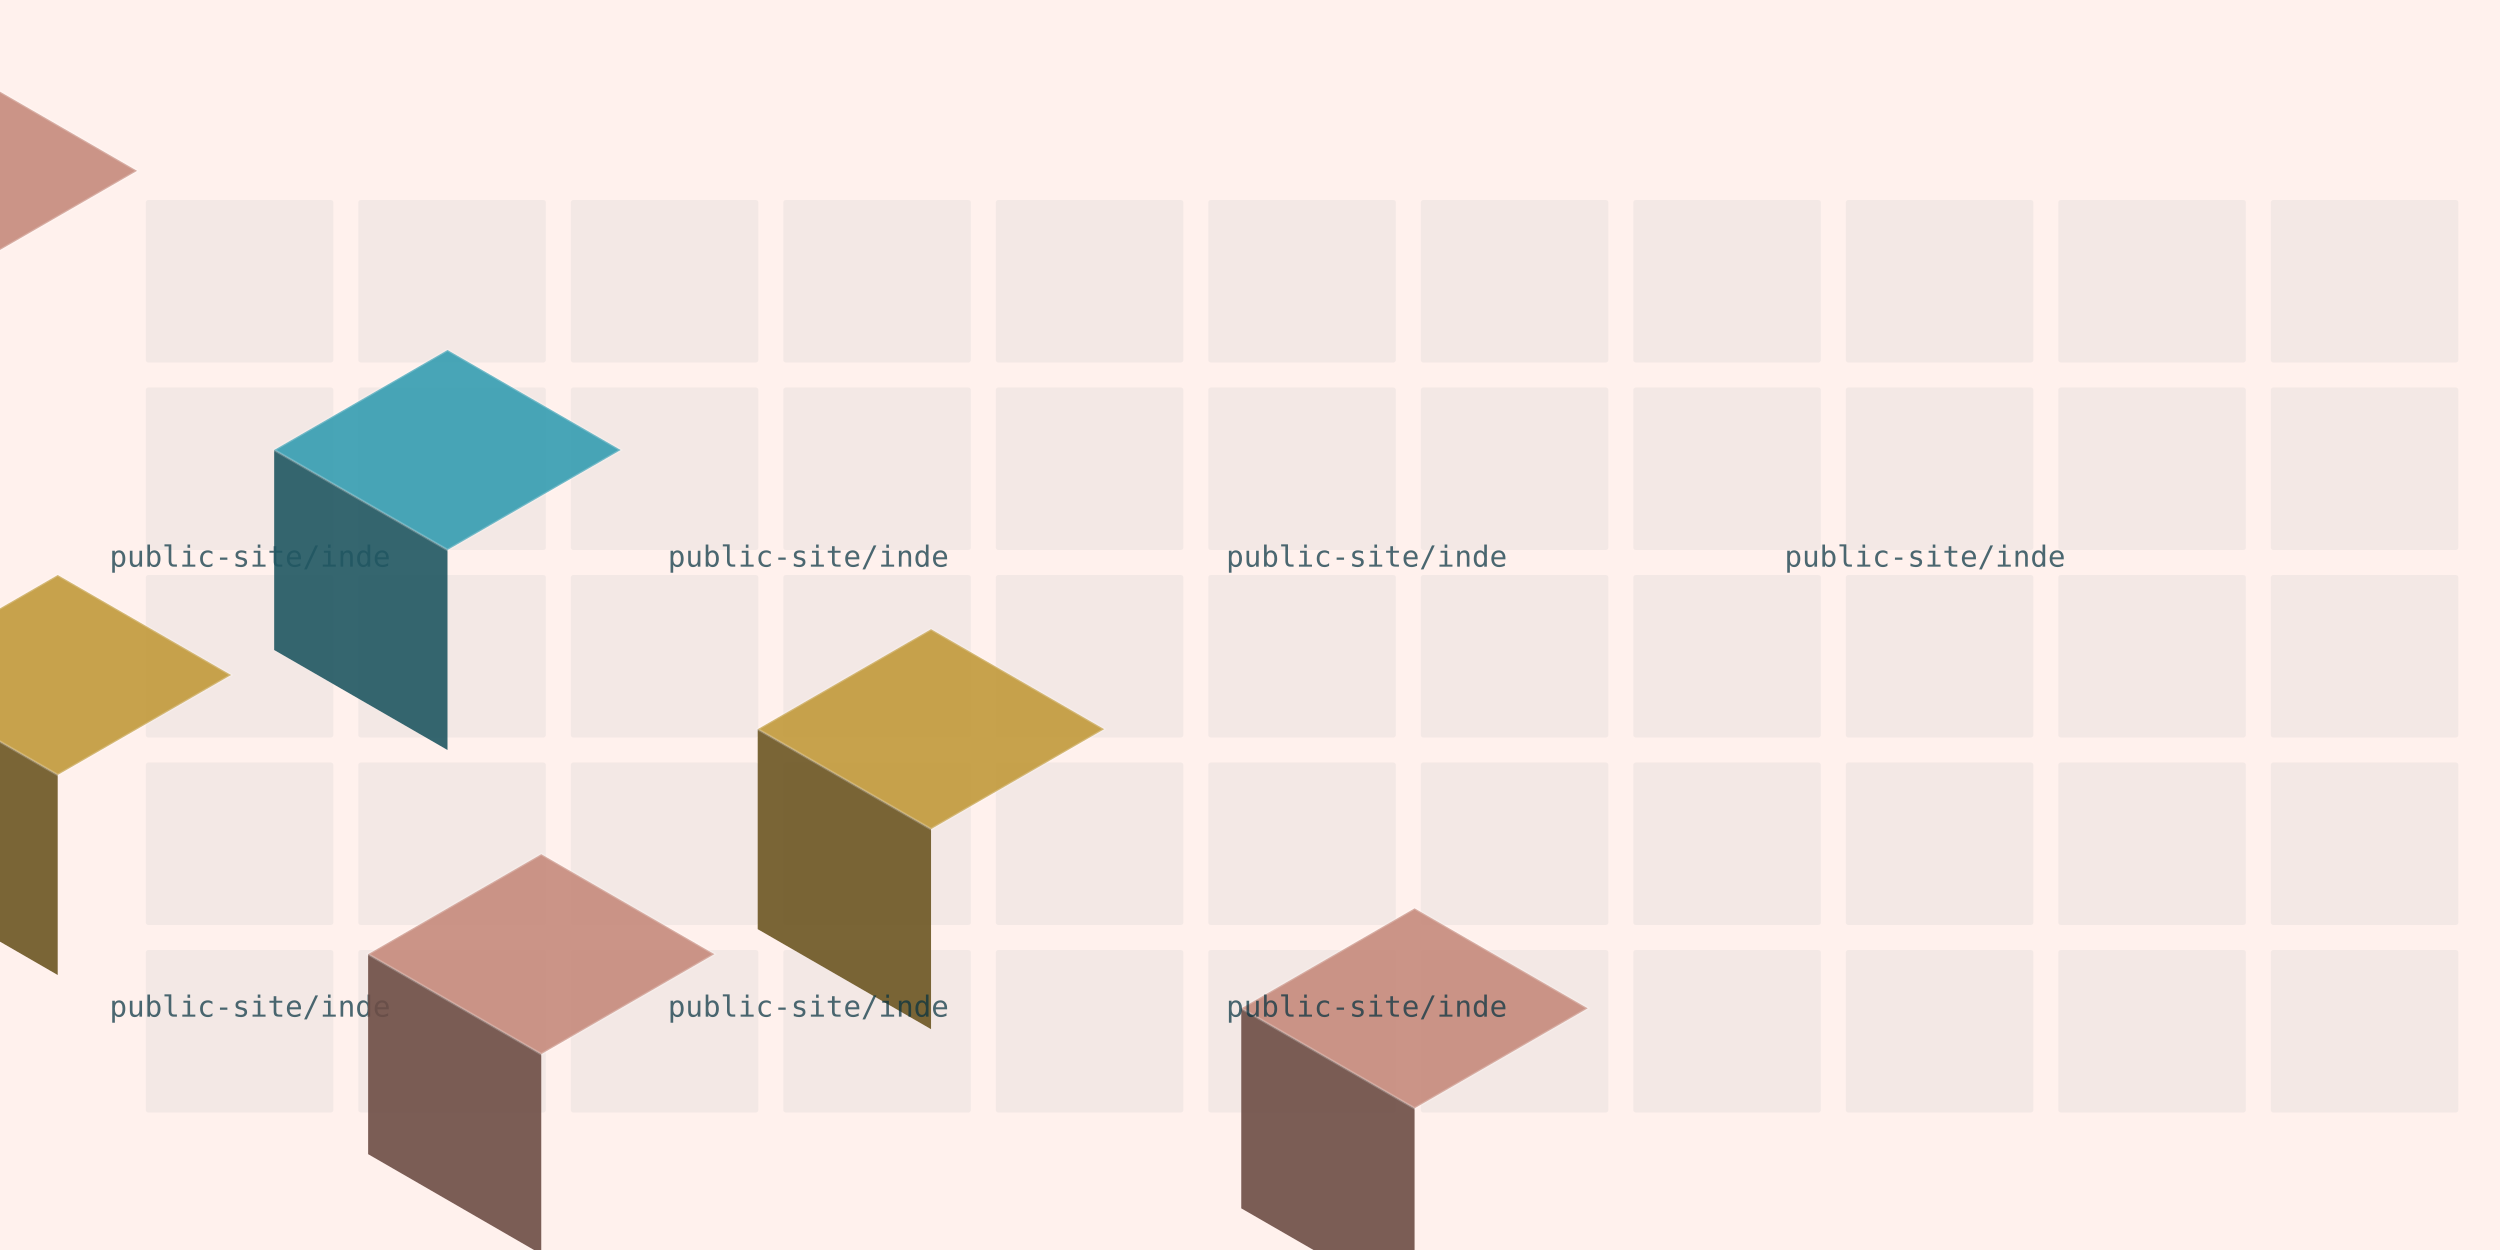
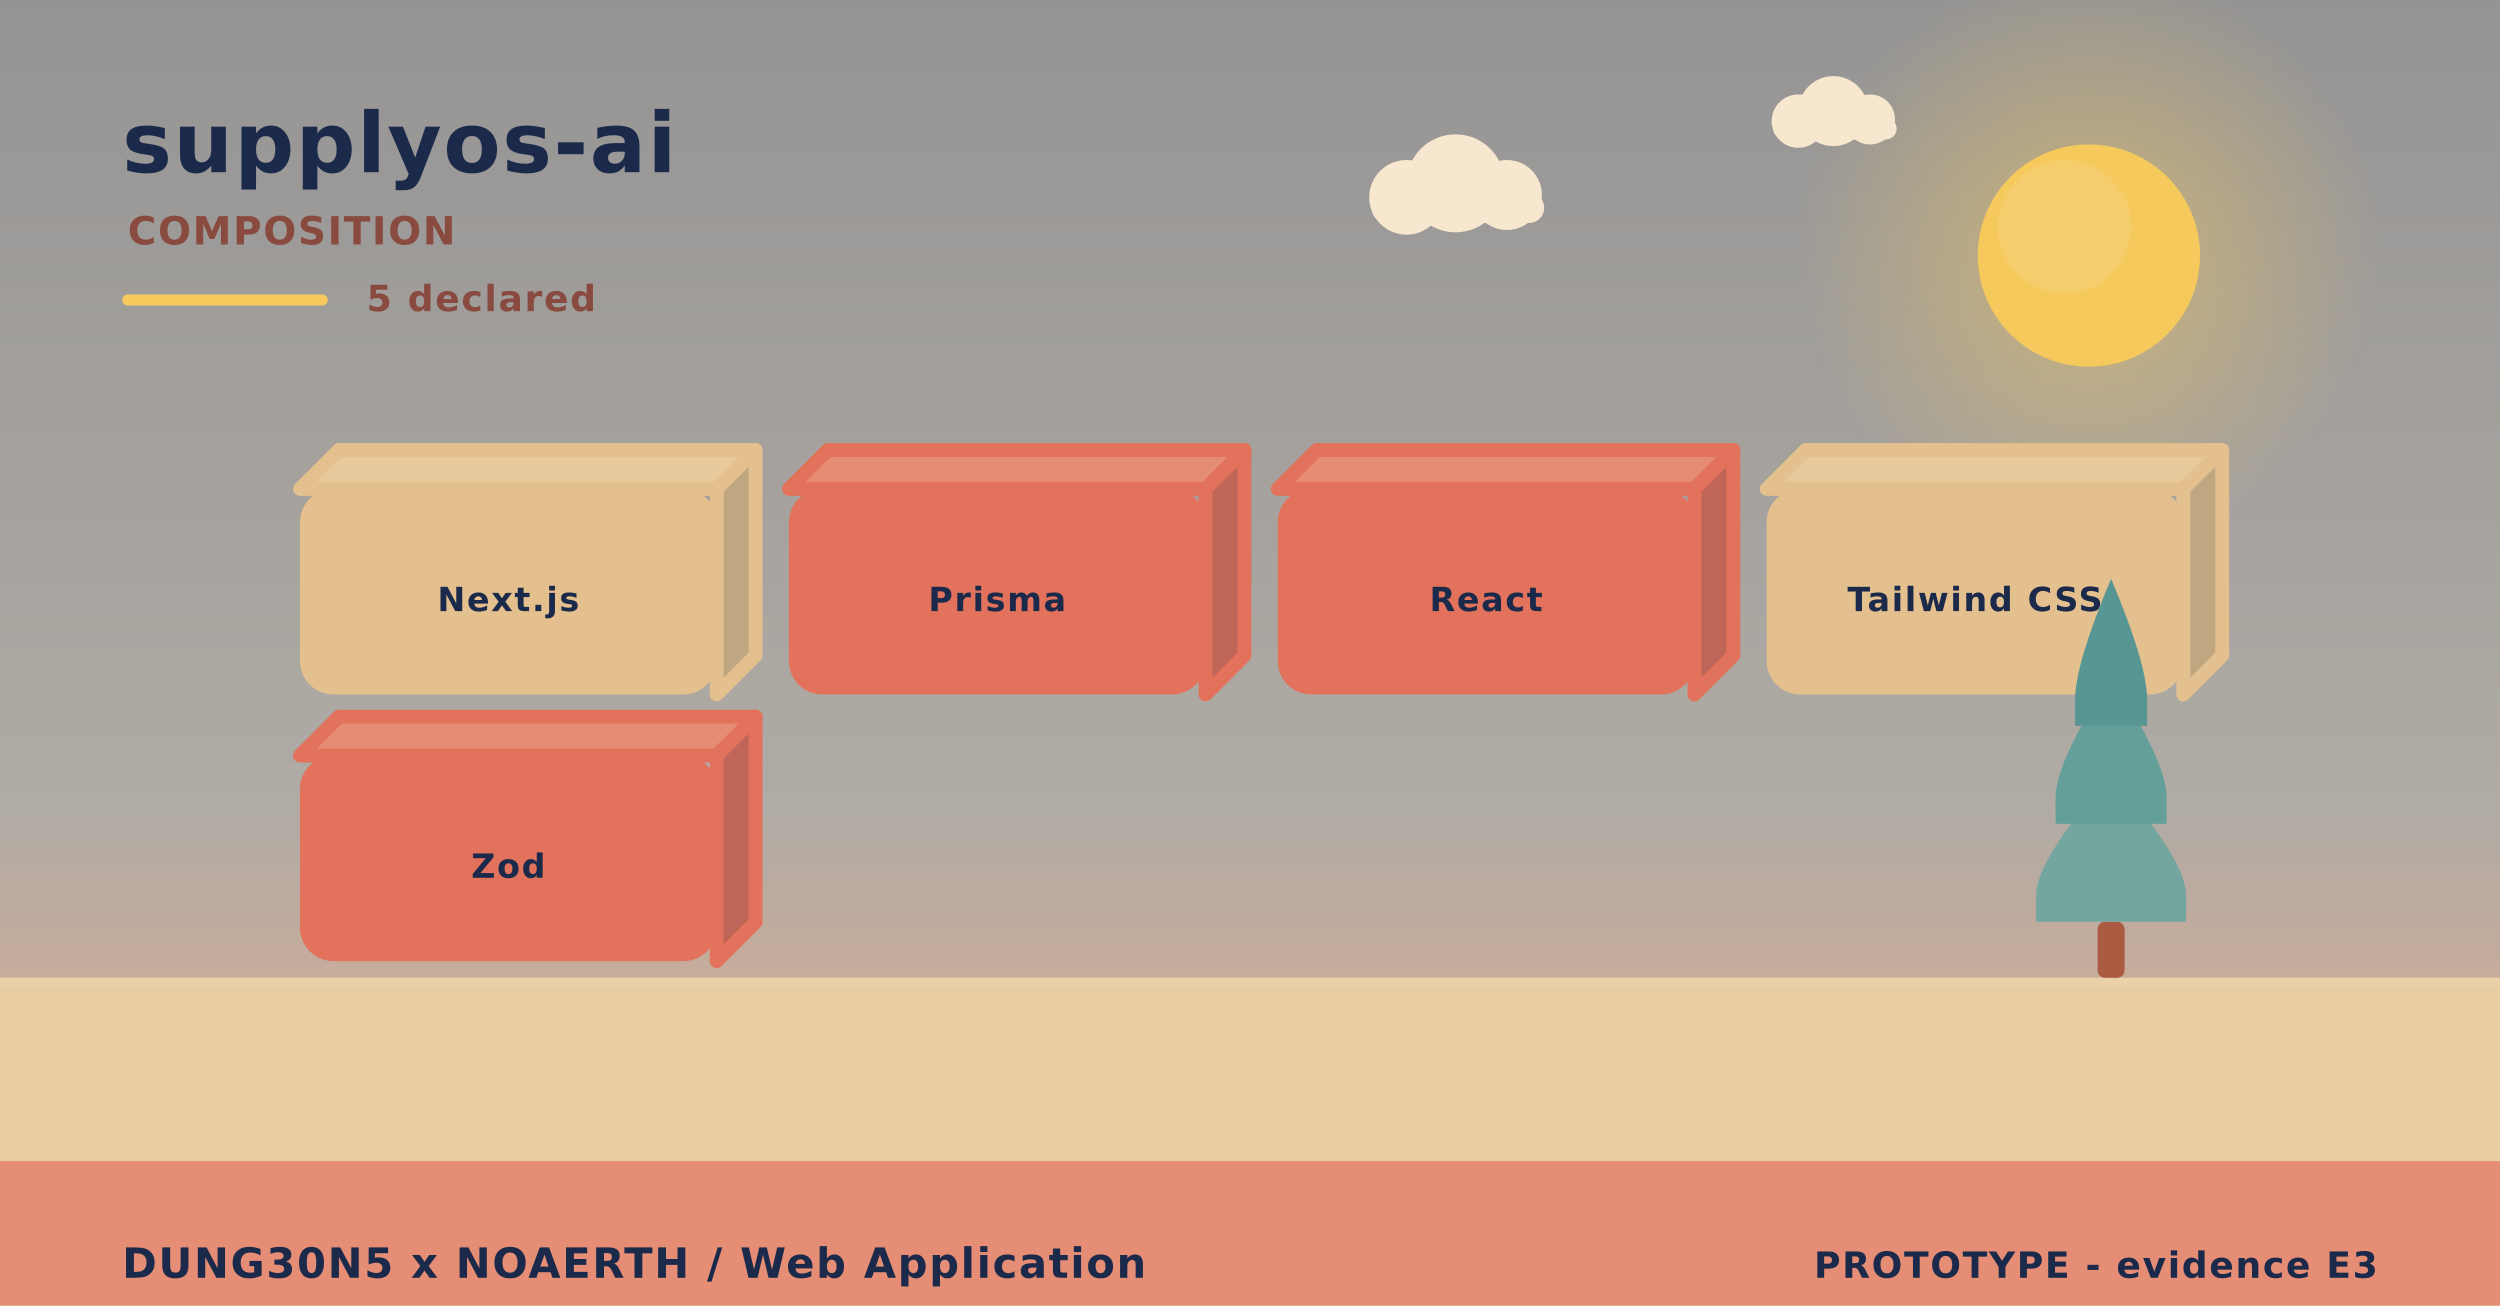
- <svg xmlns="http://www.w3.org/2000/svg" viewBox="0 0 1200 600" width="1200" height="600" role="img" aria-label="supplyos-ai component map">
-   <rect width="1200" height="600" fill="#fff1ed" />
-   <defs>
-     <linearGradient id="gc" x1="0" y1="0" x2="1" y2="1">
-       <stop offset="0%" stop-color="#c78c7e" />
-       <stop offset="100%" stop-color="#389eb2" />
-     </linearGradient>
-   </defs>
-   <rect x="70.00" y="96.00" width="90.00" height="78.00" rx="1.20" fill="#063241" opacity="0.05" />
-   <rect x="172.00" y="96.00" width="90.00" height="78.00" rx="1.20" fill="#063241" opacity="0.05" />
-   <rect x="274.00" y="96.00" width="90.00" height="78.00" rx="1.20" fill="#063241" opacity="0.05" />
-   <rect x="376.00" y="96.00" width="90.00" height="78.00" rx="1.20" fill="#063241" opacity="0.05" />
-   <rect x="478.00" y="96.00" width="90.00" height="78.00" rx="1.20" fill="#063241" opacity="0.05" />
-   <rect x="580.00" y="96.00" width="90.00" height="78.00" rx="1.20" fill="#063241" opacity="0.05" />
-   <rect x="682.00" y="96.00" width="90.00" height="78.00" rx="1.20" fill="#063241" opacity="0.05" />
-   <rect x="784.00" y="96.00" width="90.00" height="78.00" rx="1.20" fill="#063241" opacity="0.05" />
-   <rect x="886.00" y="96.00" width="90.00" height="78.00" rx="1.20" fill="#063241" opacity="0.05" />
-   <rect x="988.00" y="96.00" width="90.00" height="78.00" rx="1.20" fill="#063241" opacity="0.05" />
-   <rect x="1090.00" y="96.00" width="90.00" height="78.00" rx="1.20" fill="#063241" opacity="0.05" />
-   <rect x="70.00" y="186.00" width="90.00" height="78.00" rx="1.20" fill="#063241" opacity="0.05" />
-   <rect x="172.00" y="186.00" width="90.00" height="78.00" rx="1.20" fill="#063241" opacity="0.05" />
-   <rect x="274.00" y="186.00" width="90.00" height="78.00" rx="1.20" fill="#063241" opacity="0.05" />
-   <rect x="376.00" y="186.00" width="90.00" height="78.00" rx="1.20" fill="#063241" opacity="0.05" />
-   <rect x="478.00" y="186.00" width="90.00" height="78.00" rx="1.20" fill="#063241" opacity="0.05" />
-   <rect x="580.00" y="186.00" width="90.00" height="78.00" rx="1.20" fill="#063241" opacity="0.05" />
-   <rect x="682.00" y="186.00" width="90.00" height="78.00" rx="1.20" fill="#063241" opacity="0.05" />
-   <rect x="784.00" y="186.00" width="90.00" height="78.00" rx="1.20" fill="#063241" opacity="0.05" />
-   <rect x="886.00" y="186.00" width="90.00" height="78.00" rx="1.20" fill="#063241" opacity="0.05" />
-   <rect x="988.00" y="186.00" width="90.00" height="78.00" rx="1.20" fill="#063241" opacity="0.05" />
-   <rect x="1090.00" y="186.00" width="90.00" height="78.00" rx="1.20" fill="#063241" opacity="0.05" />
-   <rect x="70.00" y="276.00" width="90.00" height="78.00" rx="1.20" fill="#063241" opacity="0.05" />
-   <rect x="172.00" y="276.00" width="90.00" height="78.00" rx="1.20" fill="#063241" opacity="0.05" />
-   <rect x="274.00" y="276.00" width="90.00" height="78.00" rx="1.20" fill="#063241" opacity="0.05" />
-   <rect x="376.00" y="276.00" width="90.00" height="78.00" rx="1.20" fill="#063241" opacity="0.05" />
-   <rect x="478.00" y="276.00" width="90.00" height="78.00" rx="1.20" fill="#063241" opacity="0.05" />
-   <rect x="580.00" y="276.00" width="90.00" height="78.00" rx="1.20" fill="#063241" opacity="0.05" />
-   <rect x="682.00" y="276.00" width="90.00" height="78.00" rx="1.20" fill="#063241" opacity="0.05" />
-   <rect x="784.00" y="276.00" width="90.00" height="78.00" rx="1.20" fill="#063241" opacity="0.05" />
-   <rect x="886.00" y="276.00" width="90.00" height="78.00" rx="1.20" fill="#063241" opacity="0.05" />
-   <rect x="988.00" y="276.00" width="90.00" height="78.00" rx="1.20" fill="#063241" opacity="0.05" />
-   <rect x="1090.00" y="276.00" width="90.00" height="78.00" rx="1.20" fill="#063241" opacity="0.05" />
-   <rect x="70.00" y="366.00" width="90.00" height="78.00" rx="1.20" fill="#063241" opacity="0.05" />
-   <rect x="172.00" y="366.00" width="90.00" height="78.00" rx="1.20" fill="#063241" opacity="0.05" />
-   <rect x="274.00" y="366.00" width="90.00" height="78.00" rx="1.20" fill="#063241" opacity="0.05" />
-   <rect x="376.00" y="366.00" width="90.00" height="78.00" rx="1.20" fill="#063241" opacity="0.05" />
-   <rect x="478.00" y="366.00" width="90.00" height="78.00" rx="1.20" fill="#063241" opacity="0.05" />
-   <rect x="580.00" y="366.00" width="90.00" height="78.00" rx="1.20" fill="#063241" opacity="0.05" />
-   <rect x="682.00" y="366.00" width="90.00" height="78.00" rx="1.20" fill="#063241" opacity="0.05" />
-   <rect x="784.00" y="366.00" width="90.00" height="78.00" rx="1.20" fill="#063241" opacity="0.05" />
-   <rect x="886.00" y="366.00" width="90.00" height="78.00" rx="1.20" fill="#063241" opacity="0.05" />
-   <rect x="988.00" y="366.00" width="90.00" height="78.00" rx="1.20" fill="#063241" opacity="0.05" />
-   <rect x="1090.00" y="366.00" width="90.00" height="78.00" rx="1.20" fill="#063241" opacity="0.05" />
-   <rect x="70.00" y="456.00" width="90.00" height="78.00" rx="1.20" fill="#063241" opacity="0.05" />
-   <rect x="172.00" y="456.00" width="90.00" height="78.00" rx="1.20" fill="#063241" opacity="0.05" />
-   <rect x="274.00" y="456.00" width="90.00" height="78.00" rx="1.20" fill="#063241" opacity="0.05" />
-   <rect x="376.00" y="456.00" width="90.00" height="78.00" rx="1.20" fill="#063241" opacity="0.05" />
-   <rect x="478.00" y="456.00" width="90.00" height="78.00" rx="1.20" fill="#063241" opacity="0.05" />
-   <rect x="580.00" y="456.00" width="90.00" height="78.00" rx="1.20" fill="#063241" opacity="0.05" />
-   <rect x="682.00" y="456.00" width="90.00" height="78.00" rx="1.20" fill="#063241" opacity="0.05" />
-   <rect x="784.00" y="456.00" width="90.00" height="78.00" rx="1.20" fill="#063241" opacity="0.05" />
-   <rect x="886.00" y="456.00" width="90.00" height="78.00" rx="1.20" fill="#063241" opacity="0.05" />
-   <rect x="988.00" y="456.00" width="90.00" height="78.00" rx="1.20" fill="#063241" opacity="0.05" />
-   <rect x="1090.00" y="456.00" width="90.00" height="78.00" rx="1.20" fill="#063241" opacity="0.05" />
-   <g transform="rotate(0 120 140)">
-     <polygon points="-17.3,34.0 65.8,82.0 -17.3,130.0 -100.5,82.0" fill="#c78c7e" opacity="0.92" />
-     <polygon points="-100.5,82.0 -17.3,130.0 -17.3,226.0 -100.5,178.0" fill="#6d4d45" opacity="0.9" />
-     <polygon points="-17.3,34.0 65.8,82.0 -17.3,130.0 -100.5,82.0" fill="none" stroke="rgba(255,255,255,0.220)" stroke-width="1.2" />
-     <animateTransform attributeName="transform" type="rotate" values="-32.0 0.00 0.00 0.0 0.00 0.00" dur="5.7s" begin="0.0s" repeatCount="indefinite" />
+ <svg xmlns="http://www.w3.org/2000/svg" width="900" height="470" viewBox="0 0 900 470" role="img" aria-label="supplyos-ai - how it is composed">
+   <linearGradient id="skyc" x1="0" y1="0" x2="0" y2="1">
+     <stop offset="0" stop-color="#959494" />
+     <stop offset="0.62" stop-color="#b0aba4" />
+     <stop offset="1" stop-color="#f3ad8a" />
+   </linearGradient>
+   <rect width="900" height="470" fill="url(#skyc)" />
+   <radialGradient id="sunc">
+     <stop offset="0.35" stop-color="#f5c95c" stop-opacity="0.34" />
+     <stop offset="1" stop-color="#f5c95c" stop-opacity="0" />
+   </radialGradient>
+   <circle cx="752" cy="92" r="104" fill="url(#sunc)" />
+   <circle cx="752" cy="92" r="40" fill="#f5c95c" />
+   <circle cx="743.2" cy="81.6" r="24" fill="#f5d27e" opacity="0.5" />
+   <g>
+     <circle cx="524" cy="66" r="17.64" fill="#f6e7ce" />
+     <circle cx="506.36" cy="71.04" r="13.44" fill="#f6e7ce" />
+     <circle cx="542.48" cy="70.2" r="12.6" fill="#f6e7ce" />
+     <rect x="493.76" y="69.36" width="62.16" height="10.92" rx="5.46" fill="#f6e7ce" />
+     <animateTransform attributeName="transform" type="translate" values="0 0;24 0;0 0" dur="36s" begin="0s" repeatCount="indefinite" />
  </g>
-   <text x="120" y="272" font-family="ui-monospace,Menlo,monospace" font-size="14" fill="rgba(6,50,65,0.720)" text-anchor="middle">public-site/inde</text>
-   <g transform="rotate(0 388 140)">
-     <polygon points="214.8,168.0 297.9,216.0 214.8,264.0 131.6,216.0" fill="#389eb2" opacity="0.92" />
-     <polygon points="131.6,216.0 214.8,264.0 214.8,360.0 131.6,312.0" fill="#1f5762" opacity="0.9" />
-     <polygon points="214.8,168.0 297.9,216.0 214.8,264.0 131.6,216.0" fill="none" stroke="rgba(255,255,255,0.220)" stroke-width="1.2" />
-     <animateTransform attributeName="transform" type="rotate" values="-32.0 0.00 0.00 0.0 0.00 0.00" dur="5.7s" begin="0.4s" repeatCount="indefinite" />
+   <g>
+     <circle cx="660" cy="40" r="12.6" fill="#f6e7ce" />
+     <circle cx="647.4" cy="43.6" r="9.6" fill="#f6e7ce" />
+     <circle cx="673.2" cy="43" r="9" fill="#f6e7ce" />
+     <rect x="638.4" y="42.4" width="44.4" height="7.8" rx="3.9" fill="#f6e7ce" />
+     <animateTransform attributeName="transform" type="translate" values="0 0;-18 0;0 0" dur="46s" begin="3s" repeatCount="indefinite" />
  </g>
-   <text x="388" y="272" font-family="ui-monospace,Menlo,monospace" font-size="14" fill="rgba(6,50,65,0.720)" text-anchor="middle">public-site/inde</text>
-   <g transform="rotate(0 656 140)">
-     <polygon points="446.9,302.0 530.0,350.0 446.9,398.0 363.7,350.0" fill="#c29b3e" opacity="0.92" />
-     <polygon points="363.7,350.0 446.9,398.0 446.9,494.0 363.7,446.0" fill="#6b5522" opacity="0.9" />
-     <polygon points="446.9,302.0 530.0,350.0 446.9,398.0 363.7,350.0" fill="none" stroke="rgba(255,255,255,0.220)" stroke-width="1.2" />
-     <animateTransform attributeName="transform" type="rotate" values="-32.0 0.00 0.00 0.0 0.00 0.00" dur="5.7s" begin="0.8s" repeatCount="indefinite" />
+   <rect x="0" y="352" width="900" height="118" fill="#e9cda3" />
+   <rect x="0" y="352" width="900" height="3" fill="#ebd1a9" />
+   <text x="44" y="62" font-family="Verdana,DejaVu Sans,sans-serif" font-size="30" font-weight="700" letter-spacing="0.6" fill="#1b2a4a" text-anchor="start">supplyos-ai</text>
+   <text x="46" y="88" font-family="Verdana,DejaVu Sans,sans-serif" font-size="14" font-weight="700" letter-spacing="0.6" fill="#894b3f" text-anchor="start">COMPOSITION</text>
+   <rect x="44" y="106" width="74" height="4" rx="2" fill="#f5c95c" />
+   <text x="132" y="112" font-family="Verdana,DejaVu Sans,sans-serif" font-size="13" font-weight="700" letter-spacing="0.6" fill="#894b3f" text-anchor="start">5 declared</text>
+   <g>
+     <path d="M108,176 L258,176 L272,162 L122,162 Z" fill="#e7c99b" stroke="#e3c08d" stroke-width="5" stroke-linejoin="round" />
+     <path d="M258,176 L272,162 L272,236 L258,250 Z" fill="#c1a682" stroke="#e3c08d" stroke-width="5" stroke-linejoin="round" />
+     <rect x="108" y="176" width="150" height="74" rx="12" fill="#e3c08d" />
+     <animateTransform attributeName="transform" type="translate" values="0 10;0 0" dur="0.75s" begin="0s" fill="freeze" />
  </g>
-   <text x="656" y="272" font-family="ui-monospace,Menlo,monospace" font-size="14" fill="rgba(6,50,65,0.720)" text-anchor="middle">public-site/inde</text>
-   <g transform="rotate(0 924 140)">
-     <polygon points="679.0,436.0 762.1,484.0 679.0,532.0 595.8,484.0" fill="#c78c7e" opacity="0.92" />
-     <polygon points="595.8,484.0 679.0,532.0 679.0,628.0 595.8,580.0" fill="#6d4d45" opacity="0.9" />
-     <polygon points="679.0,436.0 762.1,484.0 679.0,532.0 595.8,484.0" fill="none" stroke="rgba(255,255,255,0.220)" stroke-width="1.2" />
-     <animateTransform attributeName="transform" type="rotate" values="-32.0 0.00 0.00 0.0 0.00 0.00" dur="5.7s" begin="1.2s" repeatCount="indefinite" />
+   <text x="183" y="220" font-family="Verdana,DejaVu Sans,sans-serif" font-size="12" font-weight="700" letter-spacing="0.6" fill="#1b2a4a" text-anchor="middle">Next.js</text>
+   <g>
+     <path d="M284,176 L434,176 L448,162 L298,162 Z" fill="#e68c74" stroke="#e2725b" stroke-width="5" stroke-linejoin="round" />
+     <path d="M434,176 L448,162 L448,236 L434,250 Z" fill="#c06658" stroke="#e2725b" stroke-width="5" stroke-linejoin="round" />
+     <rect x="284" y="176" width="150" height="74" rx="12" fill="#e2725b" />
+     <animateTransform attributeName="transform" type="translate" values="0 10;0 0" dur="0.75s" begin="0.16s" fill="freeze" />
  </g>
-   <text x="924" y="272" font-family="ui-monospace,Menlo,monospace" font-size="14" fill="rgba(6,50,65,0.720)" text-anchor="middle">public-site/inde</text>
-   <g transform="rotate(0 120 356)">
-     <polygon points="-204.4,142.0 -121.2,190.0 -204.4,238.0 -287.5,190.0" fill="#389eb2" opacity="0.92" />
-     <polygon points="-287.5,190.0 -204.4,238.0 -204.4,334.0 -287.5,286.0" fill="#1f5762" opacity="0.9" />
-     <polygon points="-204.4,142.0 -121.2,190.0 -204.4,238.0 -287.5,190.0" fill="none" stroke="rgba(255,255,255,0.220)" stroke-width="1.2" />
-     <animateTransform attributeName="transform" type="rotate" values="-32.0 0.00 0.00 0.0 0.00 0.00" dur="5.7s" begin="1.6s" repeatCount="indefinite" />
+   <text x="359" y="220" font-family="Verdana,DejaVu Sans,sans-serif" font-size="12" font-weight="700" letter-spacing="0.6" fill="#1b2a4a" text-anchor="middle">Prisma</text>
+   <g>
+     <path d="M460,176 L610,176 L624,162 L474,162 Z" fill="#e68c74" stroke="#e2725b" stroke-width="5" stroke-linejoin="round" />
+     <path d="M610,176 L624,162 L624,236 L610,250 Z" fill="#c06658" stroke="#e2725b" stroke-width="5" stroke-linejoin="round" />
+     <rect x="460" y="176" width="150" height="74" rx="12" fill="#e2725b" />
+     <animateTransform attributeName="transform" type="translate" values="0 10;0 0" dur="0.75s" begin="0.32s" fill="freeze" />
  </g>
-   <text x="120" y="488" font-family="ui-monospace,Menlo,monospace" font-size="14" fill="rgba(6,50,65,0.720)" text-anchor="middle">public-site/inde</text>
-   <g transform="rotate(0 388 356)">
-     <polygon points="27.7,276.0 110.9,324.0 27.7,372.0 -55.4,324.0" fill="#c29b3e" opacity="0.92" />
-     <polygon points="-55.4,324.0 27.7,372.0 27.7,468.0 -55.4,420.0" fill="#6b5522" opacity="0.9" />
-     <polygon points="27.7,276.0 110.9,324.0 27.7,372.0 -55.4,324.0" fill="none" stroke="rgba(255,255,255,0.220)" stroke-width="1.2" />
-     <animateTransform attributeName="transform" type="rotate" values="-32.0 0.00 0.00 0.0 0.00 0.00" dur="5.7s" begin="2.0s" repeatCount="indefinite" />
+   <text x="535" y="220" font-family="Verdana,DejaVu Sans,sans-serif" font-size="12" font-weight="700" letter-spacing="0.6" fill="#1b2a4a" text-anchor="middle">React</text>
+   <g>
+     <path d="M636,176 L786,176 L800,162 L650,162 Z" fill="#e7c99b" stroke="#e3c08d" stroke-width="5" stroke-linejoin="round" />
+     <path d="M786,176 L800,162 L800,236 L786,250 Z" fill="#c1a682" stroke="#e3c08d" stroke-width="5" stroke-linejoin="round" />
+     <rect x="636" y="176" width="150" height="74" rx="12" fill="#e3c08d" />
+     <animateTransform attributeName="transform" type="translate" values="0 10;0 0" dur="0.75s" begin="0.48s" fill="freeze" />
  </g>
-   <text x="388" y="488" font-family="ui-monospace,Menlo,monospace" font-size="14" fill="rgba(6,50,65,0.720)" text-anchor="middle">public-site/inde</text>
-   <g transform="rotate(0 656 356)">
-     <polygon points="259.8,410.0 342.9,458.0 259.8,506.0 176.7,458.0" fill="#c78c7e" opacity="0.92" />
-     <polygon points="176.7,458.0 259.8,506.0 259.8,602.0 176.7,554.0" fill="#6d4d45" opacity="0.9" />
-     <polygon points="259.8,410.0 342.9,458.0 259.8,506.0 176.7,458.0" fill="none" stroke="rgba(255,255,255,0.220)" stroke-width="1.2" />
-     <animateTransform attributeName="transform" type="rotate" values="-32.0 0.00 0.00 0.0 0.00 0.00" dur="5.7s" begin="2.4s" repeatCount="indefinite" />
+   <text x="711" y="220" font-family="Verdana,DejaVu Sans,sans-serif" font-size="12" font-weight="700" letter-spacing="0.6" fill="#1b2a4a" text-anchor="middle">Tailwind CSS</text>
+   <g>
+     <path d="M108,272 L258,272 L272,258 L122,258 Z" fill="#e68c74" stroke="#e2725b" stroke-width="5" stroke-linejoin="round" />
+     <path d="M258,272 L272,258 L272,332 L258,346 Z" fill="#c06658" stroke="#e2725b" stroke-width="5" stroke-linejoin="round" />
+     <rect x="108" y="272" width="150" height="74" rx="12" fill="#e2725b" />
+     <animateTransform attributeName="transform" type="translate" values="0 10;0 0" dur="0.75s" begin="0.64s" fill="freeze" />
  </g>
-   <text x="656" y="488" font-family="ui-monospace,Menlo,monospace" font-size="14" fill="rgba(6,50,65,0.720)" text-anchor="middle">public-site/inde</text>
+   <text x="183" y="316" font-family="Verdana,DejaVu Sans,sans-serif" font-size="12" font-weight="700" letter-spacing="0.6" fill="#1b2a4a" text-anchor="middle">Zod</text>
+   <rect x="755.14" y="331.84" width="9.72" height="20.16" rx="2.7" fill="#ac5b43" />
+   <path d="M760,278.92 Q733,309.61 733,322.31 Q733,331.84 733,331.84 L787,331.84 Q787,331.84 787,322.31 Q787,309.61 760,278.92 Z" fill="#74a6a0" />
+   <path d="M760,243.64 Q740.02,274.33 740.02,287.03 Q740.02,296.56 740.02,296.56 L779.98,296.56 Q779.98,296.56 779.98,287.03 Q779.98,274.33 760,243.64 Z" fill="#649f9a" />
+   <path d="M760,208.36 Q747.04,239.05 747.04,251.75 Q747.04,261.28 747.04,261.28 L772.96,261.28 Q772.96,261.28 772.96,251.75 Q772.96,239.05 760,208.36 Z" fill="#589694" />
+   <rect x="0" y="418" width="900" height="52" rx="0" fill="#e68972" opacity="0.94" />
+   <text x="44" y="460" font-family="Verdana,DejaVu Sans,sans-serif" font-size="15" font-weight="700" letter-spacing="0.6" fill="#1b2a4a" text-anchor="start">DUNG30N5 x NOAERTH  /  Web Application</text>
+   <text x="856" y="460" font-family="Verdana,DejaVu Sans,sans-serif" font-size="13" font-weight="700" letter-spacing="0.6" fill="#1b2a4a" text-anchor="end">PROTOTYPE  -  evidence E3</text>
</svg>
